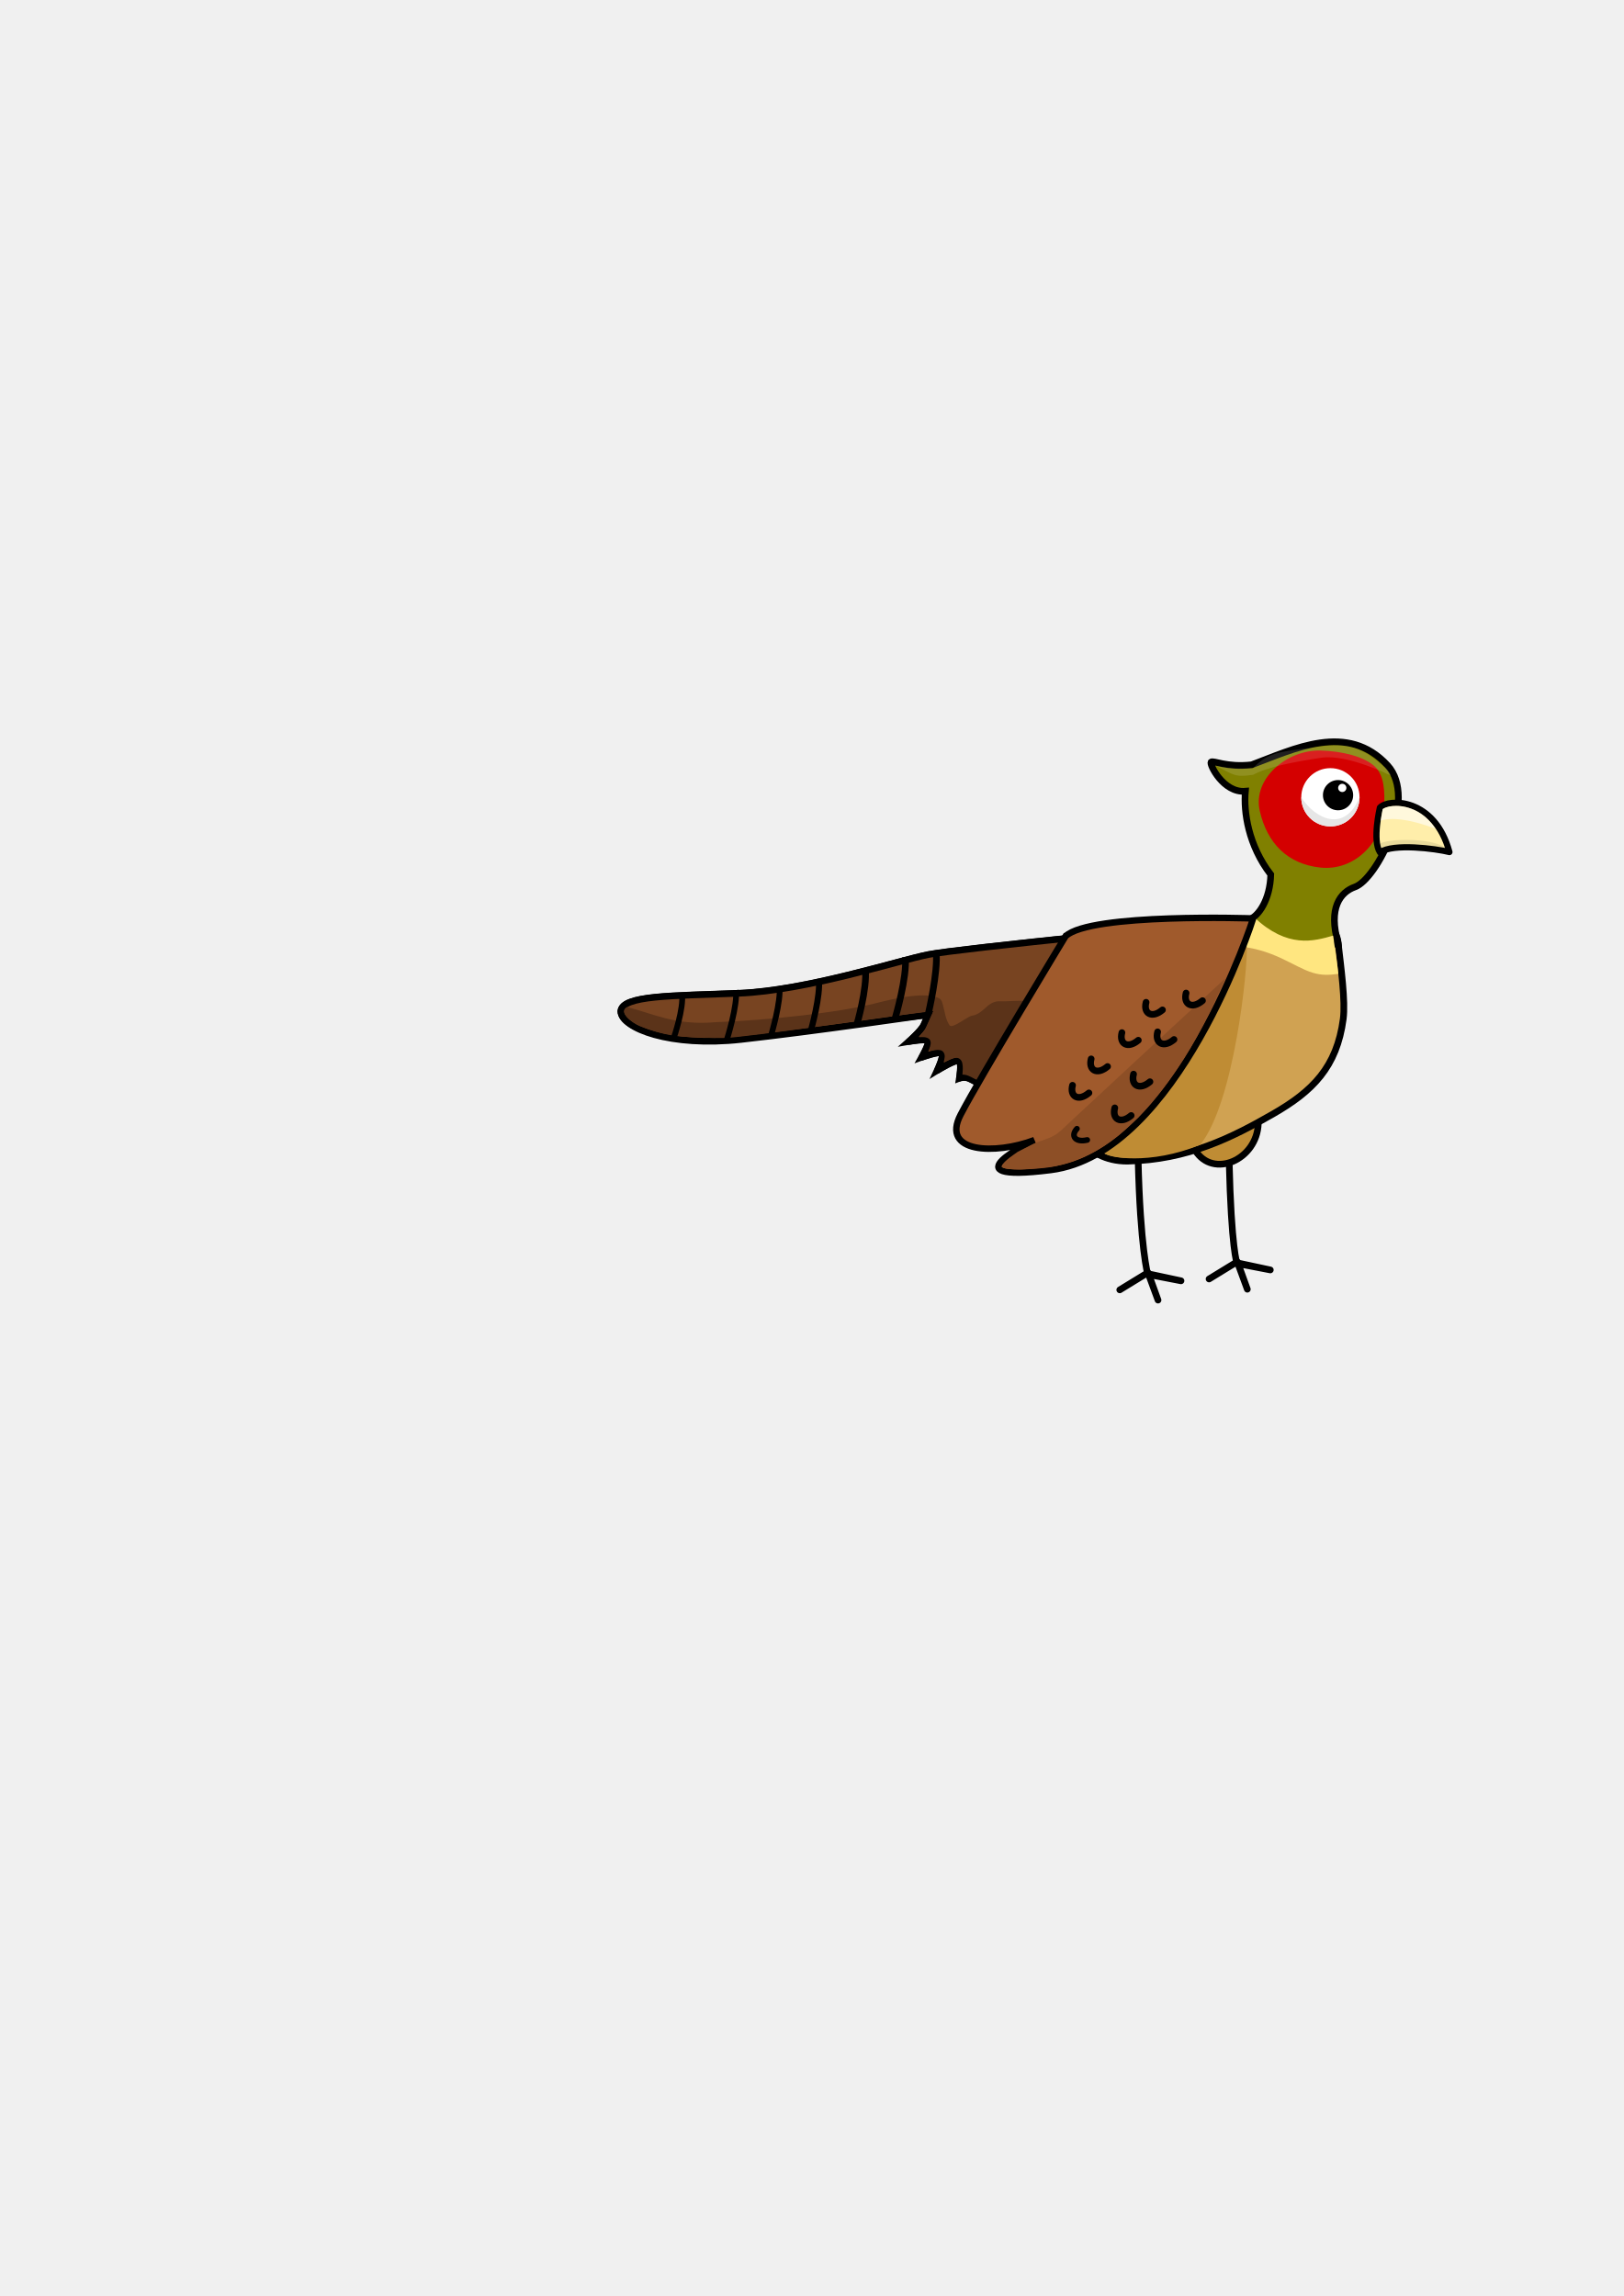
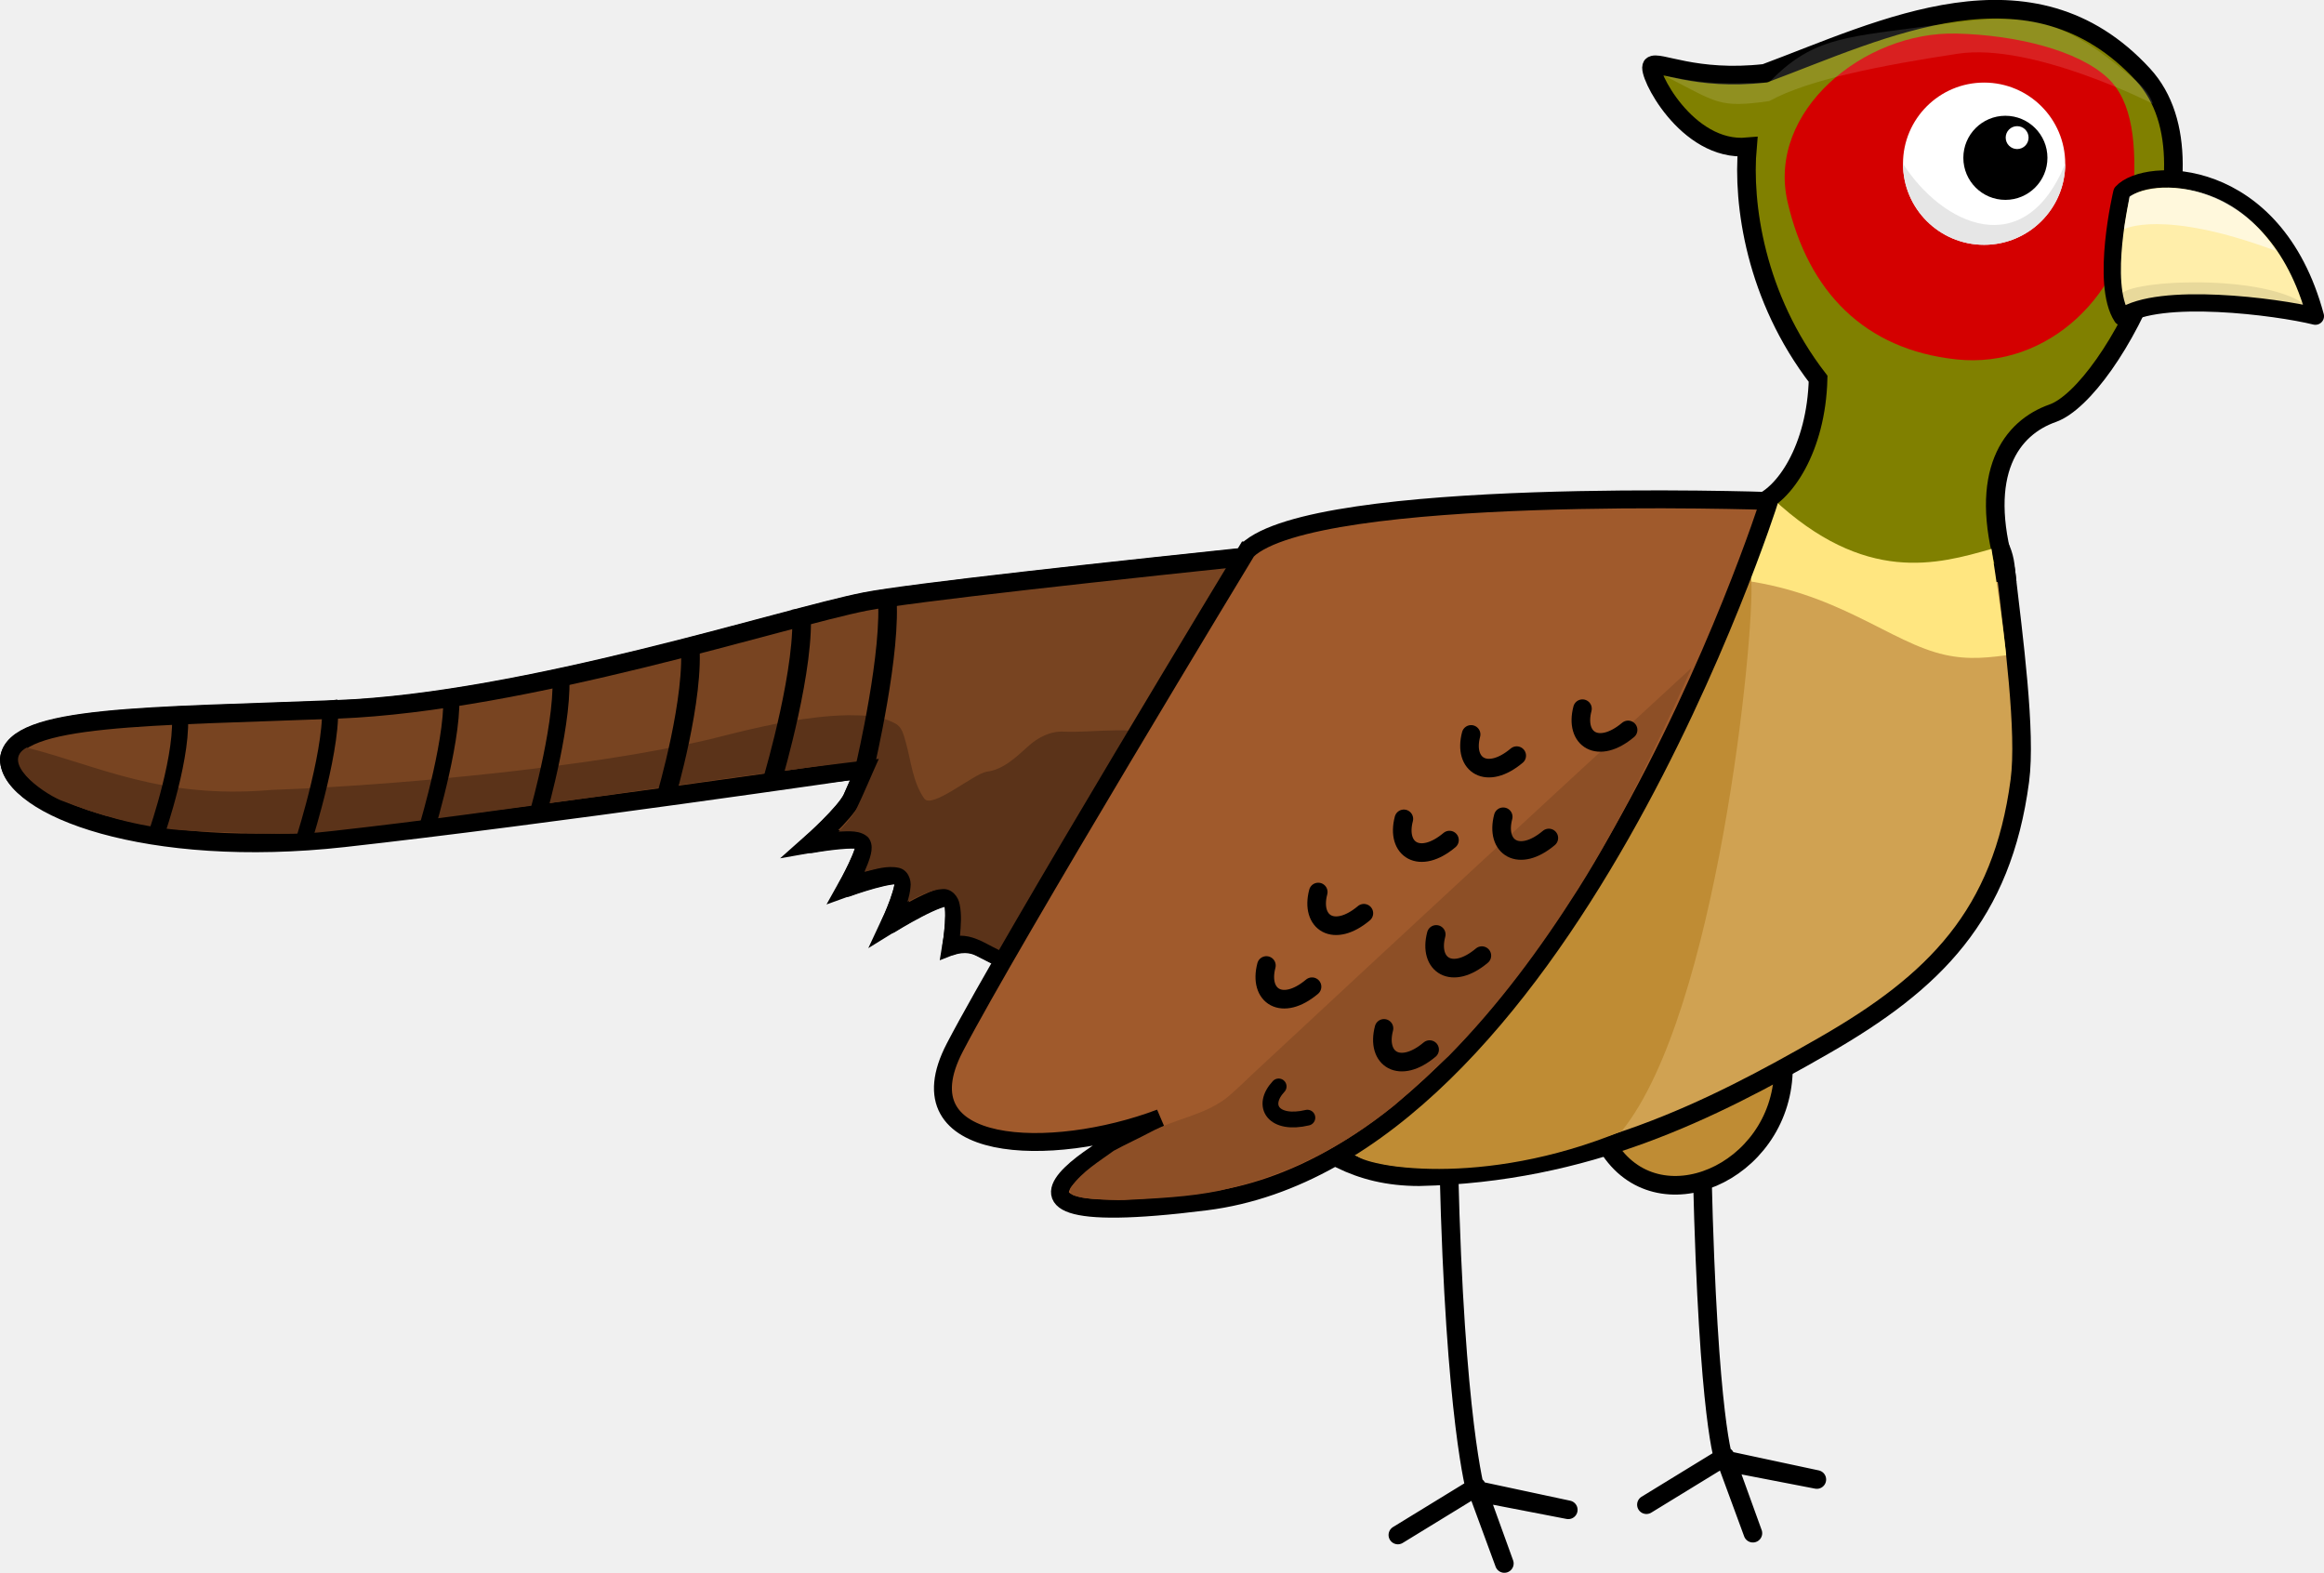
- <svg xmlns="http://www.w3.org/2000/svg" width="210mm" height="297mm" viewBox="0 0 210 297" version="1.1" id="svg8">
+ <svg xmlns="http://www.w3.org/2000/svg" width="107.994mm" height="73.076mm" viewBox="0 0 107.994 73.076" version="1.1" id="svg8">
  <defs id="defs2" />
-   <g id="layer1">
+   <g id="layer1" transform="translate(-79.86651,-95.52585)">
    <path style="fill:none;stroke:#000000;stroke-width:0.865;stroke-linecap:round;stroke-linejoin:round;stroke-miterlimit:4;stroke-dasharray:none;stroke-opacity:1" d="m 158.969,150.067 c 0.277,11.651 1.028,13.374 1.028,13.374 l 4.296,0.831 -4.221,-0.903 1.25,3.397 -1.289,-3.565 -3.659,2.241" id="path879" />
-     <path style="fill:#bf8c34;stroke:#000000;stroke-width:0.865;stroke-linecap:butt;stroke-linejoin:miter;stroke-miterlimit:4;stroke-dasharray:none;stroke-opacity:1;fill-opacity:1" d="m 154.588,148.806 c 2.286,3.707 7.991,1.241 8.15,-3.472" id="path881" />
+     <path style="fill:#bf8c34;fill-opacity:1;stroke:#000000;stroke-width:0.865;stroke-linecap:butt;stroke-linejoin:miter;stroke-miterlimit:4;stroke-dasharray:none;stroke-opacity:1" d="m 154.588,148.806 c 2.286,3.707 7.991,1.241 8.15,-3.472" id="path881" />
    <path id="path833" style="fill:#d0a252;fill-opacity:1;stroke:#000000;stroke-width:3.269;stroke-linecap:butt;stroke-linejoin:round;stroke-miterlimit:4;stroke-dasharray:none;stroke-opacity:1" d="m 606.534,450.373 c -32.236,2.921 -138.451,13.587 -152.721,16.393 -14.27,2.806 -59.602,17.618 -92.601,18.928 -32.999,1.31 -56.946,0.938 -57.717,8.726 0.192,8.479 24.31,16.052 58.727,12.226 35.641,-3.962 91.599,-10.531 91.599,-10.531 l -2.323,5.255 c -1.293,2.639 -7.184,7.854 -7.184,7.854 0,0 8.909,-1.598 9.453,-0.257 0.544,1.341 -3.164,7.95 -3.164,7.95 0,0 8.749,-3.19 9.836,-1.924 1.086,1.266 -2.245,8.337 -2.245,8.337 0,0 9.237,-5.743 10.638,-4.6 1.401,1.143 0.171,8.442 0.171,8.442 0,0 2.5,-1.001 4.97,0.235 0.979,0.489 26.162,13.296 26.872,13.633 24.393,7.873 28.085,26.655 50.263,26.652 29.51,-0.642 51.138,-11.575 71.096,-23.026 19.428,-11.147 31.275,-22.912 34.401,-46.51 1.132,-8.544 -1.105,-25.165 -2.489,-37.079 -1.139,-16.217 -31.414,-12.413 -47.581,-10.706 z" transform="scale(0.2645833)" />
    <path id="path917" style="fill:#808000;fill-opacity:1;stroke:#000000;stroke-width:3.269;stroke-linecap:butt;stroke-linejoin:miter;stroke-miterlimit:4;stroke-dasharray:none;stroke-opacity:1" d="m 611.831,373.915 c -12.228,1.392 -18.825,-2.316 -19.825,-1.333 -1,0.983 6.013,15.221 16.758,14.252 -0.896,10.014 1.377,26.423 12.407,40.732 -0.304,12.167 -5.949,20.631 -10.897,22.147 l 17.881,12.176 26.021,-0.291 c -0.019,-0.163 -0.015,-0.364 -0.061,-0.52 -4.979,-17.103 1.026,-24.91 8.247,-27.46 10.517,-3.714 30.888,-43.155 15.896,-59.447 -19.621,-21.321 -45.842,-7.917 -66.427,-0.256 z" transform="scale(0.2645833)" />
    <path id="path899" style="fill:#d40000;fill-opacity:1;stroke:none;stroke-width:0.865;stroke-linecap:round;stroke-linejoin:round;stroke-miterlimit:4;stroke-dasharray:none;paint-order:markers stroke fill" d="m 178.992,104.825 c -0.295,4.303 -3.923,7.858 -8.211,7.401 -4.27,-0.455 -6.887,-3.147 -7.849,-7.321 -0.968,-4.203 3.538,-7.927 7.849,-7.82 2.75,0.068 5.655,0.77 7.038,2.075 1.156,1.09 1.352,3.065 1.173,5.664 z" />
    <path style="fill:#ffeeaa;stroke:#000000;stroke-width:0.802;stroke-linecap:round;stroke-linejoin:round;stroke-miterlimit:4;stroke-dasharray:none;stroke-opacity:1" d="m 178.466,104.471 c 1.11,-1.226 7.097,-1.302 8.994,5.746 -1.789,-0.444 -7.275,-1.151 -8.986,0.038 -1.014,-1.544 -0.008,-5.784 -0.008,-5.784 z" id="path853" />
    <path style="fill:none;stroke:#000000;stroke-width:0.865;stroke-linecap:round;stroke-linejoin:round;stroke-miterlimit:4;stroke-dasharray:none;stroke-opacity:1" d="m 147.196,149.87 c 0.277,11.651 1.251,14.979 1.251,14.979 l 4.296,0.831 -4.221,-0.903 1.25,3.397 -1.289,-3.565 -3.659,2.241" id="path877" />
    <circle style="fill:#ffffff;fill-opacity:1;stroke:none;stroke-width:0.865;stroke-linecap:round;stroke-linejoin:round;stroke-miterlimit:4;stroke-dasharray:none;paint-order:markers stroke fill" id="path905" cx="172.066" cy="103.132" r="3.769" />
    <path id="path912" style="fill:#ffe680;stroke:none;stroke-width:1px;stroke-linecap:butt;stroke-linejoin:miter;stroke-opacity:1" d="m 613.131,448.53 c -1.194,2.181 -2.62,1.483 -6.596,1.843 -0.814,0.074 -2.171,0.206 -3.076,0.289 -2.829,4.857 -5.476,11.555 -0.516,11.822 19.29,1.035 29.095,10.184 38.762,13.098 4.493,1.355 8.132,1.131 12.503,0.536 -0.506,-4.873 -1.723,-13.141 -2.575,-18.681 -9.438,2.705 -22.213,6.352 -38.502,-8.907 z" transform="scale(0.2645833)" />
    <path id="path922" style="fill:#784421;stroke:#000000;stroke-width:0.865;stroke-linecap:butt;stroke-linejoin:miter;stroke-miterlimit:4;stroke-dasharray:none;stroke-opacity:1" d="m 140.466,121.115 c -9.282,0.961 -18.362,1.961 -20.395,2.361 -3.776,0.743 -15.77,4.662 -24.501,5.008 -8.731,0.347 -15.067,0.248 -15.271,2.308 0.051,2.243 6.436,4.676 15.542,3.664 9.43,-1.048 24.232,-3.215 24.232,-3.215 l -0.614,1.391 c -0.342,0.698 -1.901,2.078 -1.901,2.078 0,0 2.358,-0.423 2.502,-0.068 0.144,0.355 -0.838,2.103 -0.838,2.103 0,0 2.315,-0.844 2.602,-0.509 0.287,0.335 -0.594,2.206 -0.594,2.206 0,0 2.444,-1.52 2.815,-1.217 0.371,0.303 0.045,2.233 0.045,2.233 0,0 0.662,-0.265 1.315,0.062 0.134,0.067 1.894,0.96 3.668,1.861 z" />
    <path style="fill:#bf8c34;fill-opacity:1;stroke:none;stroke-width:0.265px;stroke-linecap:butt;stroke-linejoin:miter;stroke-opacity:1" d="m 142.86,149.19 c 0.42,0.526 5.834,1.579 12.363,-1.103 4.42,-5.451 6.191,-22.987 6.024,-25.644 -0.167,-2.657 -12.705,10.009 -12.705,10.009 z" id="path932" />
    <path id="path934" style="fill:#5b3319;fill-opacity:1;stroke:none;stroke-width:0.265px;stroke-linecap:butt;stroke-linejoin:miter;stroke-opacity:1" d="m 119.252,128.76 c -0.478,0.008 -0.983,0.046 -1.428,0.099 -1.693,0.188 -3.347,0.606 -4.994,1.023 -3.092,0.717 -6.242,1.143 -9.392,1.508 -3.652,0.407 -7.317,0.704 -10.989,0.842 -5.117,0.439 -8.057,-1.144 -11.344,-1.969 -1.222,0.666 0.646,2.04 1.563,2.441 1.767,0.698 3.611,1.227 5.494,1.386 0.386,0.032 0.772,0.051 1.159,0.071 0.118,0.005 0.335,0.011 0.491,0.016 1.619,0.047 3.242,0.174 4.855,0.029 0.177,-0.019 0.439,-0.045 0.648,-0.067 8.446,-0.939 16.944,-2.365 25.388,-3.35 -0.359,0.792 -0.688,1.598 -1.066,2.381 -0.221,0.366 -0.51,0.685 -0.801,0.997 0.463,-0.015 1.015,-0.082 1.377,0.272 0.295,0.368 0.116,0.86 -0.033,1.251 -0.039,0.113 -0.113,0.251 -0.141,0.347 0.516,-0.125 1.057,-0.303 1.591,-0.188 0.406,0.085 0.603,0.531 0.545,0.914 -0.02,0.225 -0.075,0.446 -0.139,0.662 0.523,-0.252 1.055,-0.562 1.647,-0.589 0.413,-0.019 0.723,0.349 0.782,0.732 0.094,0.474 0.051,0.964 0.012,1.439 0.549,-0.018 1.034,0.263 1.504,0.508 0.649,0.329 1.298,0.658 1.947,0.988 1.242,-2.587 4.864,-8.03 6.105,-10.617 -1.078,-0.718 -3.421,-0.294 -4.727,-0.364 -0.633,-0.035 -1.223,0.275 -1.677,0.695 -0.557,0.5 -1.14,1.072 -1.921,1.168 -0.607,0.103 -2.549,1.759 -2.897,1.241 -0.536,-0.77 -0.606,-1.737 -0.855,-2.616 -0.096,-0.322 -0.165,-0.711 -0.501,-0.873 -0.664,-0.364 -1.467,-0.375 -2.205,-0.379 z" />
    <path style="fill:#a05a2c;stroke:#000000;stroke-width:0.833;stroke-linecap:butt;stroke-linejoin:miter;stroke-miterlimit:4;stroke-dasharray:none;stroke-opacity:1" d="m 137.817,121.104 c 3.195,-3.027 24.262,-2.3 24.262,-2.3 0,0 -9.685,30.466 -26.176,32.546 -13.902,1.754 -2.12,-3.874 -2.12,-3.874 -5.083,1.916 -12.131,1.684 -9.548,-3.276 2.583,-4.959 13.581,-23.096 13.581,-23.096 z" id="path873" />
    <path style="fill:none;stroke:#000000;stroke-width:0.865;stroke-linecap:butt;stroke-linejoin:miter;stroke-miterlimit:4;stroke-dasharray:none;stroke-opacity:1" d="m 120.073,131.092 c 0,0 1.266,-5.381 1.006,-7.931" id="path875" />
    <path style="fill:none;stroke:#000000;stroke-width:0.865;stroke-linecap:butt;stroke-linejoin:miter;stroke-miterlimit:4;stroke-dasharray:none;stroke-opacity:1" d="m 110.814,132.541 c 0,0 1.367,-4.63 1.107,-7.18" id="path887" />
    <path style="fill:none;stroke:#000000;stroke-width:0.787;stroke-linecap:butt;stroke-linejoin:miter;stroke-miterlimit:4;stroke-dasharray:none;stroke-opacity:1" d="m 104.896,133.226 c 0,0 1.266,-4.458 1.006,-6.571" id="path889" />
    <path style="fill:none;stroke:#000000;stroke-width:0.748;stroke-linecap:butt;stroke-linejoin:miter;stroke-miterlimit:4;stroke-dasharray:none;stroke-opacity:1" d="m 99.726,133.935 c 0,0 1.341,-4.461 1.081,-6.369" id="path891" />
    <path style="fill:none;stroke:#000000;stroke-width:0.748;stroke-linecap:butt;stroke-linejoin:miter;stroke-miterlimit:4;stroke-dasharray:none;stroke-opacity:1" d="m 94.021,134.446 c 0,0 1.415,-4.457 1.155,-6.365" id="path893" />
    <path style="fill:none;stroke:#000000;stroke-width:0.748;stroke-linecap:butt;stroke-linejoin:miter;stroke-miterlimit:4;stroke-dasharray:none;stroke-opacity:1" d="m 87.155,134.214 c 0,0 1.308,-3.766 1.048,-5.674" id="path895" />
    <path style="fill:none;stroke:#000000;stroke-width:0.865;stroke-linecap:butt;stroke-linejoin:miter;stroke-miterlimit:4;stroke-dasharray:none;stroke-opacity:1" d="m 115.798,131.632 c 0,0 1.551,-5.268 1.291,-7.818" id="path897" />
    <path id="path940" style="fill:#8d4f26;fill-opacity:1;stroke:none;stroke-width:0.265px;stroke-linecap:butt;stroke-linejoin:miter;stroke-opacity:1" d="m 157.875,127.107 c -6.49,5.966 -12.965,11.962 -19.413,17.963 -0.549,0.496 -1.062,1.035 -1.637,1.501 -1.078,0.798 -2.304,0.919 -3.513,1.566 -0.558,0.298 -1.133,0.555 -1.688,0.858 -0.67,0.49 -1.46,0.955 -1.965,1.67 -0.141,0.139 -0.029,0.377 0.116,0.407 0.377,0.14 0.798,0.154 1.161,0.176 0.32,0.017 0.811,0.056 1.165,0.04 1.441,-0.077 3.052,-0.139 4.478,-0.446 3.179,-0.731 5.708,-2.037 8.064,-3.939 0.922,-0.786 1.705,-1.532 2.548,-2.314 2.309,-2.347 4.245,-4.969 6.007,-7.745 2,-3.165 3.623,-6.606 5.164,-10.035 0.093,-0.185 0.15,-0.32 -0.046,-0.105 l -0.442,0.403 z" />
    <path id="rect946" style="fill:#ffffff;fill-opacity:0.127;stroke:none;stroke-width:3.269;stroke-linecap:round;stroke-linejoin:round;stroke-miterlimit:4;stroke-dasharray:none;paint-order:markers stroke fill" d="m 638.596,365.869 c -13.146,1.742 -18.777,2.087 -26.049,9.652 -6.867,0.166 -9.763,0.542 -18.348,-1.18 9.288,4.719 9.411,5.732 18.404,4.454 6.882,-3.825 20.058,-6.331 33.139,-8.322 13.081,-1.991 34.24,8.806 34.24,8.806 -0.996,-3.061 -4.004,-4.791 -6.478,-6.963 -9.327,-7.432 -15.47,-9.023 -28.617,-7.281 z" transform="scale(0.2645833)" />
    <path style="fill:#ffffff;fill-opacity:0.584;stroke:none;stroke-width:0.265px;stroke-linecap:butt;stroke-linejoin:miter;stroke-opacity:1" d="m 178.824,104.65 c 1.169,-0.684 4.692,-0.81 6.797,2.532 -5.294,-1.973 -7.054,-1.005 -7.054,-1.005 z" id="path952" />
    <path style="fill:#000000;fill-opacity:0.091;stroke:none;stroke-width:0.265px;stroke-linecap:butt;stroke-linejoin:miter;stroke-opacity:1" d="m 178.667,109.705 c -0.463,-0.875 -0.271,-0.411 -0.271,-0.411 -0.065,-0.734 6.39,-1.107 8.512,0.337 0.226,0.154 -0.011,0.035 -0.011,0.035 z" id="path954" />
    <path style="fill:none;stroke:#000000;stroke-width:0.865;stroke-linecap:round;stroke-linejoin:miter;stroke-miterlimit:4;stroke-dasharray:none;stroke-opacity:1" d="m 138.715,140.388 c -0.378,1.43 0.737,2.15 2.12,0.986" id="path956" />
    <path style="fill:none;stroke:#000000;stroke-width:0.734;stroke-linecap:round;stroke-linejoin:miter;stroke-miterlimit:4;stroke-dasharray:none;stroke-opacity:1" d="m 139.284,146.008 c -0.85,0.913 -0.225,1.823 1.335,1.451" id="path958" />
    <path style="fill:none;stroke:#000000;stroke-width:0.865;stroke-linecap:round;stroke-linejoin:miter;stroke-miterlimit:4;stroke-dasharray:none;stroke-opacity:1" d="m 144.179,143.31 c -0.378,1.43 0.737,2.15 2.12,0.986" id="path960" />
    <path style="fill:none;stroke:#000000;stroke-width:0.865;stroke-linecap:round;stroke-linejoin:miter;stroke-miterlimit:4;stroke-dasharray:none;stroke-opacity:1" d="m 141.124,136.974 c -0.378,1.43 0.737,2.15 2.12,0.986" id="path962" />
    <path style="fill:none;stroke:#000000;stroke-width:0.865;stroke-linecap:round;stroke-linejoin:miter;stroke-miterlimit:4;stroke-dasharray:none;stroke-opacity:1" d="m 146.607,138.944 c -0.378,1.43 0.737,2.15 2.12,0.986" id="path964" />
    <path style="fill:none;stroke:#000000;stroke-width:0.865;stroke-linecap:round;stroke-linejoin:miter;stroke-miterlimit:4;stroke-dasharray:none;stroke-opacity:1" d="m 145.102,133.575 c -0.378,1.43 0.737,2.15 2.12,0.986" id="path966" />
    <path style="fill:none;stroke:#000000;stroke-width:0.865;stroke-linecap:round;stroke-linejoin:miter;stroke-miterlimit:4;stroke-dasharray:none;stroke-opacity:1" d="m 149.719,133.478 c -0.378,1.43 0.737,2.15 2.12,0.986" id="path968" />
    <path style="fill:none;stroke:#000000;stroke-width:0.865;stroke-linecap:round;stroke-linejoin:miter;stroke-miterlimit:4;stroke-dasharray:none;stroke-opacity:1" d="m 148.227,129.651 c -0.378,1.43 0.737,2.15 2.12,0.986" id="path970" />
    <path style="fill:none;stroke:#000000;stroke-width:0.865;stroke-linecap:round;stroke-linejoin:miter;stroke-miterlimit:4;stroke-dasharray:none;stroke-opacity:1" d="m 153.402,128.456 c -0.378,1.43 0.737,2.15 2.12,0.986" id="path972" />
    <path id="circle974" style="fill:#e6e6e6;fill-opacity:1;stroke:none;stroke-width:0.865;stroke-linecap:round;stroke-linejoin:round;stroke-miterlimit:4;stroke-dasharray:none;paint-order:markers stroke fill" d="m 175.835,103.132 c 0,2.082 -1.687,3.769 -3.769,3.769 -2.082,0 -3.769,-1.687 -3.769,-3.769 1.822,2.848 5.632,4.642 7.538,0 z" />
    <circle style="fill:#000000;fill-opacity:1;stroke:none;stroke-width:0.448;stroke-linecap:round;stroke-linejoin:round;stroke-miterlimit:4;stroke-dasharray:none;paint-order:markers stroke fill" id="circle907" cx="173.055" cy="102.859" r="1.954" />
    <circle style="fill:#ffffff;fill-opacity:1;stroke:none;stroke-width:0.122;stroke-linecap:round;stroke-linejoin:round;stroke-miterlimit:4;stroke-dasharray:none;paint-order:markers stroke fill" id="circle909" cx="173.601" cy="101.92" r="0.532" />
  </g>
</svg>
